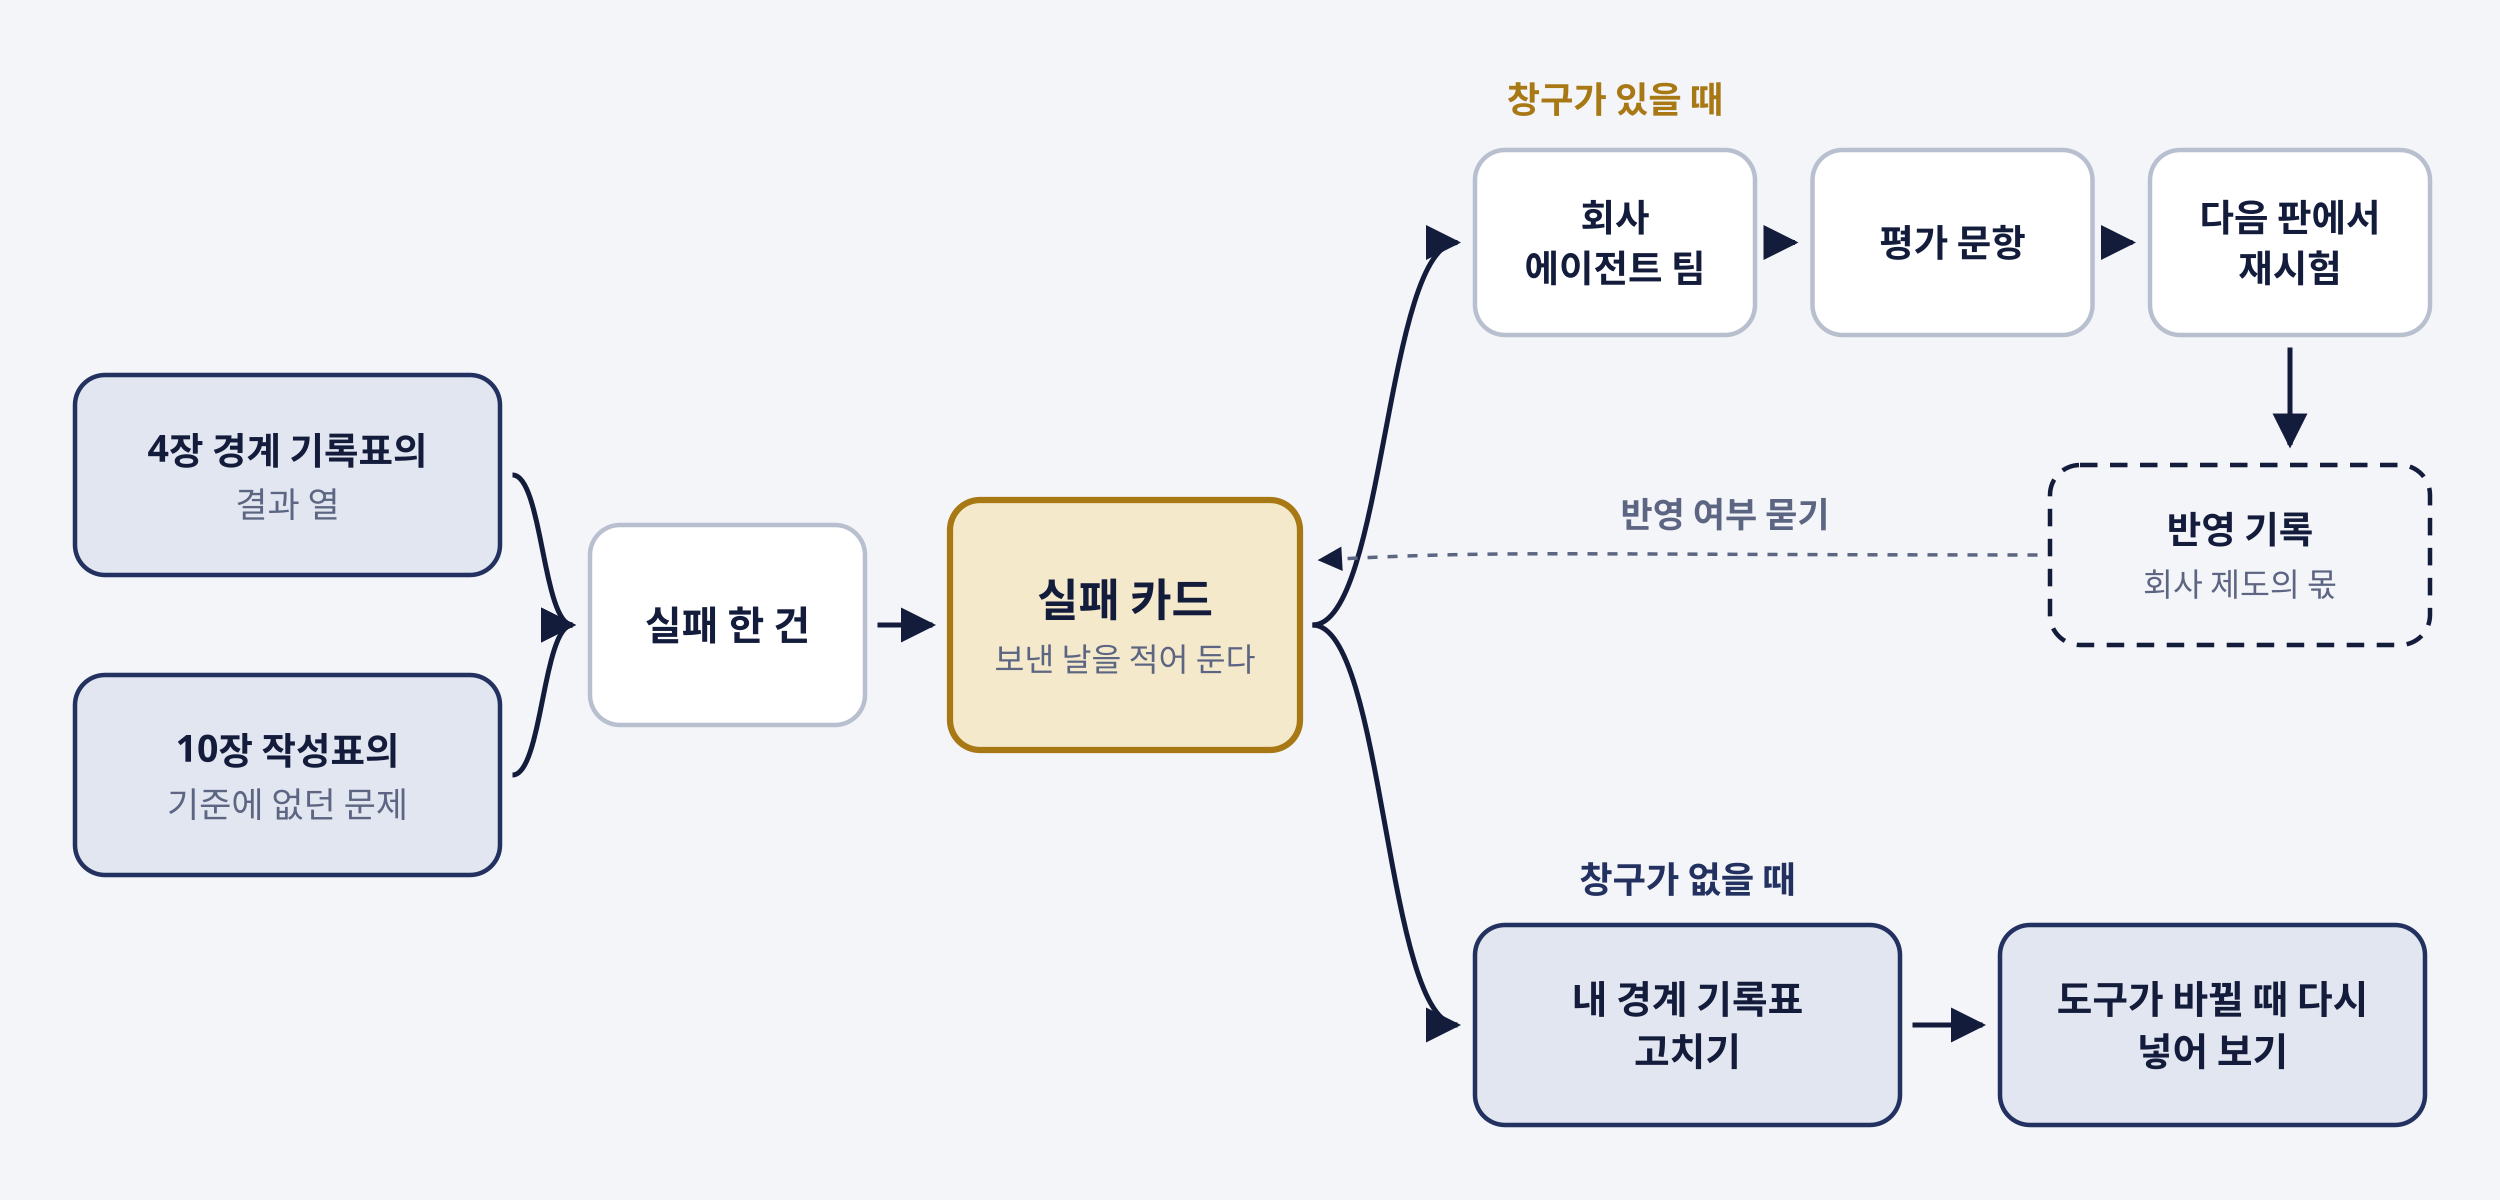
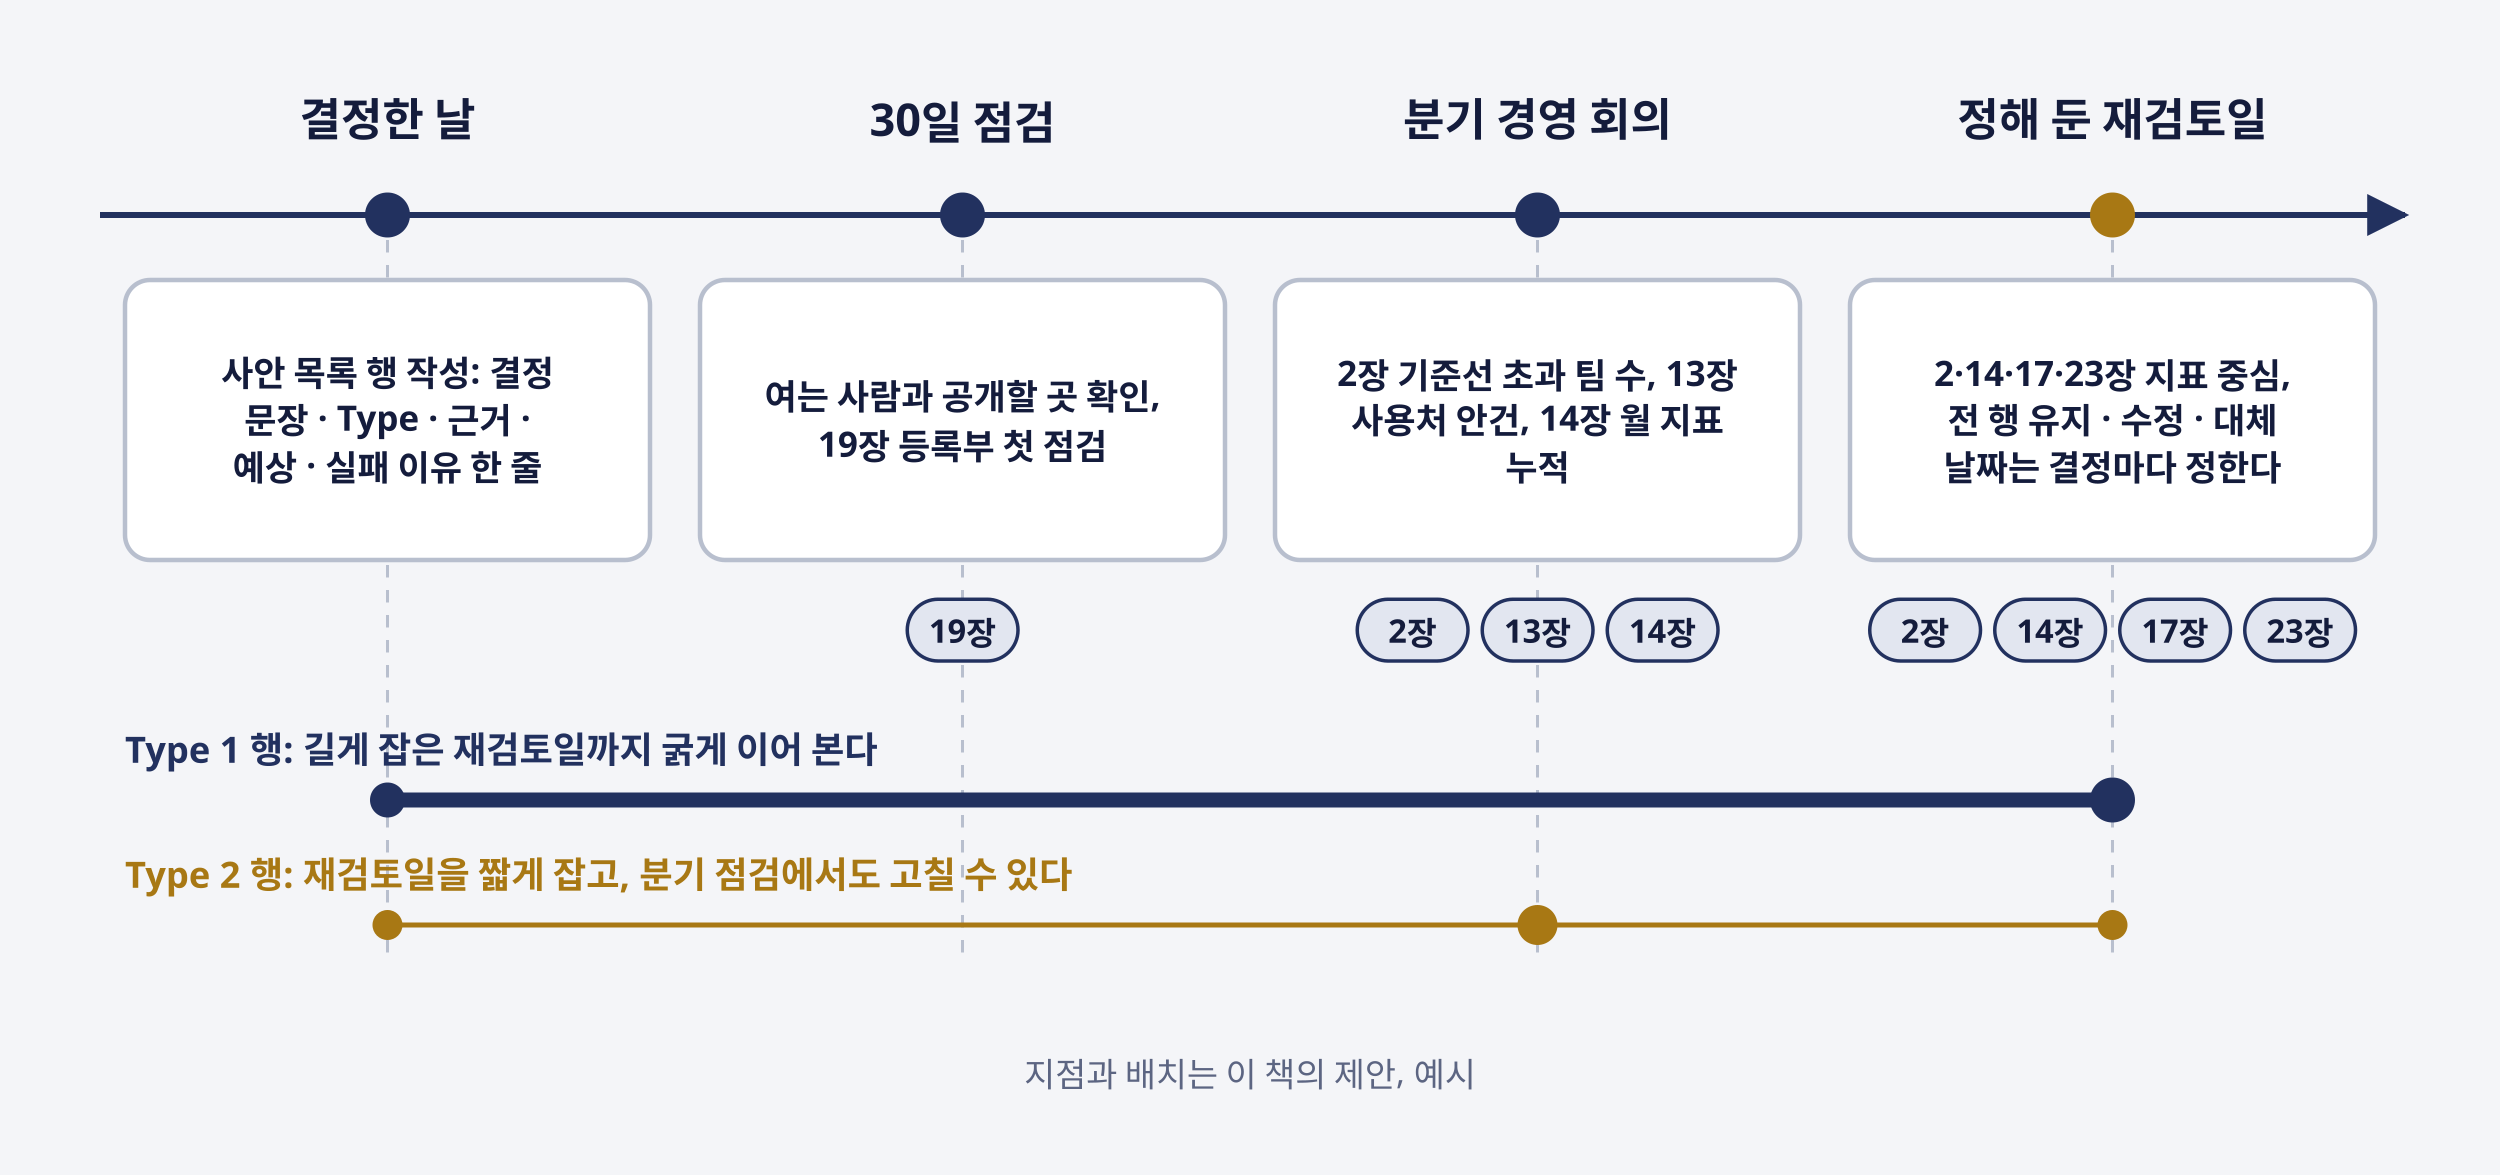
- <svg xmlns="http://www.w3.org/2000/svg" viewBox="0 0 1000 480" role="img" aria-label="실패 한 건이 카드가 되어 가는 두 갈래" font-family="Pretendard,'Apple SD Gothic Neo','Noto Sans KR',sans-serif">
+ <svg xmlns="http://www.w3.org/2000/svg" viewBox="0 0 1000 470" role="img" aria-label="결정한 날부터 정해 둔 재검토일까지, 임원 자리 도구 8개의 지표가 들어오는 자리" font-family="Pretendard,'Apple SD Gothic Neo','Noto Sans KR',sans-serif">
  <defs>
    <marker id="mi" viewBox="0 0 10 10" refX="9" refY="5" markerWidth="7" markerHeight="7" orient="auto-start-reverse">
      <path d="M0,0L10,5L0,10z" fill="#141C3C" />
    </marker>
    <marker id="mc" viewBox="0 0 10 10" refX="9" refY="5" markerWidth="8" markerHeight="8" orient="auto-start-reverse">
      <path d="M0,0L10,5L0,10z" fill="#A87814" />
    </marker>
  </defs>
-   <rect width="1000" height="480" fill="#F4F5F8" />
-   <rect x="30.0" y="150.0" width="170.0" height="80.0" rx="12" fill="#E2E6F0" stroke="#22315F" stroke-width="1.8" />
-   <text x="115.0" y="184.7" fill="#141C3C" font-size="15" font-weight="700" text-anchor="middle">4장 경계 기록표의</text>
-   <text x="115.0" y="206.9" fill="#5C6582" font-size="14" font-weight="400" text-anchor="middle">결과 열</text>
-   <rect x="30.0" y="270.0" width="170.0" height="80.0" rx="12" fill="#E2E6F0" stroke="#22315F" stroke-width="1.8" />
-   <text x="115.0" y="304.7" fill="#141C3C" font-size="15" font-weight="700" text-anchor="middle">10장 작성표의</text>
-   <text x="115.0" y="326.9" fill="#5C6582" font-size="14" font-weight="400" text-anchor="middle">기준에 없던 문제</text>
-   <rect x="236.0" y="210.0" width="110.0" height="80.0" rx="12" fill="#FFFFFF" stroke="#B8BFCE" stroke-width="1.8" />
-   <text x="291.0" y="256.0" fill="#141C3C" font-size="16" font-weight="700" text-anchor="middle">실패 한 건</text>
-   <path d="M205.0,190.0 C217.0,190.0 217.0,250.0 229.0,250.0" fill="none" stroke="#141C3C" stroke-width="2" marker-end="url(#mi)" />
-   <path d="M205.0,310.0 C217.0,310.0 217.0,250.0 229.0,250.0" fill="none" stroke="#141C3C" stroke-width="2" marker-end="url(#mi)" />
-   <rect x="380.0" y="200.0" width="140.0" height="100.0" rx="12" fill="#F5E9CC" stroke="#A87814" stroke-width="2.5" />
-   <text x="450.0" y="246.5" fill="#141C3C" font-size="18" font-weight="700" text-anchor="middle">실패 카드</text>
-   <text x="450.0" y="268.5" fill="#5C6582" font-size="13" font-weight="400" text-anchor="middle">보낸 날을 적어 둔다</text>
-   <path d="M351.0,250.0 L373.0,250.0" fill="none" stroke="#141C3C" stroke-width="2" marker-end="url(#mi)" />
-   <rect x="590.0" y="60.0" width="112.0" height="74.0" rx="12" fill="#FFFFFF" stroke="#B8BFCE" stroke-width="1.8" />
-   <text x="646.0" y="92.5" fill="#141C3C" font-size="15" font-weight="700" text-anchor="middle">회사</text>
-   <text x="646.0" y="112.8" fill="#141C3C" font-size="15" font-weight="700" text-anchor="middle">에이전트 팀</text>
-   <rect x="725.0" y="60.0" width="112.0" height="74.0" rx="12" fill="#FFFFFF" stroke="#B8BFCE" stroke-width="1.8" />
-   <text x="781.0" y="102.6" fill="#141C3C" font-size="15" font-weight="700" text-anchor="middle">평가 문항</text>
-   <rect x="860.0" y="60.0" width="112.0" height="74.0" rx="12" fill="#FFFFFF" stroke="#B8BFCE" stroke-width="1.8" />
-   <text x="916.0" y="92.5" fill="#141C3C" font-size="15" font-weight="700" text-anchor="middle">다음 판에서</text>
-   <text x="916.0" y="112.8" fill="#141C3C" font-size="15" font-weight="700" text-anchor="middle">재시험</text>
-   <path d="M707.0,97.0 L718.0,97.0" fill="none" stroke="#141C3C" stroke-width="2" marker-end="url(#mi)" />
-   <path d="M842.0,97.0 L853.0,97.0" fill="none" stroke="#141C3C" stroke-width="2" marker-end="url(#mi)" />
-   <path d="M525.0,250.0 C554.0,250.0 554.0,97.0 583.0,97.0" fill="none" stroke="#141C3C" stroke-width="2" marker-end="url(#mi)" />
-   <text fill="#A87814" font-size="14.5" font-weight="700" text-anchor="middle" dominant-baseline="middle">
-     <tspan x="646.0" y="40.0">창구가 있을 때</tspan>
+   <rect width="1000" height="470" fill="#F4F5F8" />
+   <defs>
+     <marker id="m0x" viewBox="0 0 10 10" refX="9" refY="5" markerWidth="7" markerHeight="7" orient="auto-start-reverse">
+       <path d="M0,0L10,5L0,10z" fill="#22315F" />
+     </marker>
+   </defs>
+   <path d="M40,86 L962,86" fill="none" stroke="#22315F" stroke-width="2.4" marker-end="url(#m0x)" />
+   <line x1="155.0" y1="86" x2="155.0" y2="386" stroke="#B8BFCE" stroke-width="1.2" stroke-dasharray="5 5" />
+   <line x1="385.0" y1="86" x2="385.0" y2="386" stroke="#B8BFCE" stroke-width="1.2" stroke-dasharray="5 5" />
+   <line x1="615.0" y1="86" x2="615.0" y2="386" stroke="#B8BFCE" stroke-width="1.2" stroke-dasharray="5 5" />
+   <line x1="845.0" y1="86" x2="845.0" y2="386" stroke="#B8BFCE" stroke-width="1.2" stroke-dasharray="5 5" />
+   <text fill="#141C3C" font-size="18" font-weight="700" text-anchor="middle" dominant-baseline="middle">
+     <tspan x="155.0" y="48.0">결정한 날</tspan>
  </text>
-   <rect x="820.0" y="186.0" width="152.0" height="72.0" rx="12" fill="#F4F5F8" stroke="#141C3C" stroke-width="1.8" stroke-dasharray="7 5" />
-   <text x="896.0" y="217.3" fill="#141C3C" font-size="15" font-weight="700" text-anchor="middle">반영 기록</text>
-   <text x="896.0" y="238.5" fill="#5C6582" font-size="13" font-weight="400" text-anchor="middle">회사 제도의 몫</text>
-   <path d="M916.0,139 L916.0,178" fill="none" stroke="#141C3C" stroke-width="2" marker-end="url(#mi)" />
-   <path d="M815,222.0 C620,222.0 600,220 528,224" fill="none" stroke="#5C6582" stroke-width="1.4" stroke-dasharray="4 4" marker-end="url(#mi)" />
-   <text fill="#5C6582" font-size="14" font-weight="700" text-anchor="middle" dominant-baseline="middle">
-     <tspan x="690.0" y="206.0">반영 여부 묻기</tspan>
+   <circle cx="155.0" cy="86" r="9" fill="#22315F" />
+   <rect x="50.0" y="112.0" width="210.0" height="112.0" rx="10" fill="#FFFFFF" stroke="#B8BFCE" stroke-width="1.8" />
+   <text x="155.0" y="154.4" fill="#141C3C" font-size="14" font-weight="700" text-anchor="middle">사안 목록 행 작성: 결정</text>
+   <text x="155.0" y="173.3" fill="#141C3C" font-size="14" font-weight="700" text-anchor="middle">문장 · Type · 근거 ·</text>
+   <text x="155.0" y="192.2" fill="#141C3C" font-size="14" font-weight="700" text-anchor="middle">예상 · 실패 이유 한 줄</text>
+   <text fill="#141C3C" font-size="18" font-weight="700" text-anchor="middle" dominant-baseline="middle">
+     <tspan x="385.0" y="48.0">30일 점검</tspan>
  </text>
-   <rect x="590.0" y="370.0" width="170.0" height="80.0" rx="12" fill="#E2E6F0" stroke="#22315F" stroke-width="1.8" />
-   <text x="675.0" y="405.4" fill="#141C3C" font-size="15.5" font-weight="700" text-anchor="middle">내 경계 기록표</text>
-   <text x="675.0" y="426.3" fill="#141C3C" font-size="15.5" font-weight="700" text-anchor="middle">고치기</text>
-   <rect x="800.0" y="370.0" width="170.0" height="80.0" rx="12" fill="#E2E6F0" stroke="#22315F" stroke-width="1.8" />
-   <text x="885.0" y="405.4" fill="#141C3C" font-size="15.5" font-weight="700" text-anchor="middle">도구가 바뀔 때 다시</text>
-   <text x="885.0" y="426.3" fill="#141C3C" font-size="15.5" font-weight="700" text-anchor="middle">넣어 보기</text>
-   <path d="M525.0,250.0 C554.0,250.0 554.0,410.0 583.0,410.0" fill="none" stroke="#141C3C" stroke-width="2" marker-end="url(#mi)" />
-   <path d="M765.0,410.0 L793.0,410.0" fill="none" stroke="#141C3C" stroke-width="2" marker-end="url(#mi)" />
-   <text fill="#22315F" font-size="14.5" font-weight="700" text-anchor="middle" dominant-baseline="middle">
-     <tspan x="675.0" y="352.0">창구가 없을 때</tspan>
+   <circle cx="385.0" cy="86" r="9" fill="#22315F" />
+   <rect x="280.0" y="112.0" width="210.0" height="112.0" rx="10" fill="#FFFFFF" stroke="#B8BFCE" stroke-width="1.8" />
+   <text x="385.0" y="163.8" fill="#141C3C" font-size="14" font-weight="700" text-anchor="middle">여는 사람과 공개할 곳 확인,</text>
+   <text x="385.0" y="182.7" fill="#141C3C" font-size="14" font-weight="700" text-anchor="middle">19장 등록부 첫 점검</text>
+   <rect x="362.9" y="239.7" width="44.3" height="24.7" rx="12.35" fill="#E2E6F0" stroke="#22315F" stroke-width="1.4" />
+   <text fill="#141C3C" font-size="13" font-weight="700" text-anchor="middle" dominant-baseline="middle">
+     <tspan x="385.0" y="252.5">19장</tspan>
+   </text>
+   <text fill="#141C3C" font-size="18" font-weight="700" text-anchor="middle" dominant-baseline="middle">
+     <tspan x="615.0" y="48.0">분기 경영 회의</tspan>
+   </text>
+   <circle cx="615.0" cy="86" r="9" fill="#22315F" />
+   <rect x="510.0" y="112.0" width="210.0" height="112.0" rx="10" fill="#FFFFFF" stroke="#B8BFCE" stroke-width="1.8" />
+   <text x="615.0" y="154.4" fill="#141C3C" font-size="14" font-weight="700" text-anchor="middle">2장 기준선 초과 팀 수, 13장</text>
+   <text x="615.0" y="173.3" fill="#141C3C" font-size="14" font-weight="700" text-anchor="middle">사용처 안건, 14장 월 지표</text>
+   <text x="615.0" y="192.2" fill="#141C3C" font-size="14" font-weight="700" text-anchor="middle">누적</text>
+   <rect x="542.9" y="239.7" width="44.3" height="24.7" rx="12.35" fill="#E2E6F0" stroke="#22315F" stroke-width="1.4" />
+   <text fill="#141C3C" font-size="13" font-weight="700" text-anchor="middle" dominant-baseline="middle">
+     <tspan x="565.0" y="252.5">2장</tspan>
+   </text>
+   <rect x="592.9" y="239.7" width="44.3" height="24.7" rx="12.35" fill="#E2E6F0" stroke="#22315F" stroke-width="1.4" />
+   <text fill="#141C3C" font-size="13" font-weight="700" text-anchor="middle" dominant-baseline="middle">
+     <tspan x="615.0" y="252.5">13장</tspan>
+   </text>
+   <rect x="642.9" y="239.7" width="44.3" height="24.7" rx="12.35" fill="#E2E6F0" stroke="#22315F" stroke-width="1.4" />
+   <text fill="#141C3C" font-size="13" font-weight="700" text-anchor="middle" dominant-baseline="middle">
+     <tspan x="665.0" y="252.5">14장</tspan>
+   </text>
+   <text fill="#141C3C" font-size="18" font-weight="700" text-anchor="middle" dominant-baseline="middle">
+     <tspan x="845.0" y="48.0">정해 둔 재검토일</tspan>
+   </text>
+   <circle cx="845.0" cy="86" r="9" fill="#A87814" />
+   <rect x="740.0" y="112.0" width="210.0" height="112.0" rx="10" fill="#FFFFFF" stroke="#B8BFCE" stroke-width="1.8" />
+   <text x="845.0" y="154.4" fill="#141C3C" font-size="14" font-weight="700" text-anchor="middle">2·14·17·23장 지표 중심,</text>
+   <text x="845.0" y="173.3" fill="#141C3C" font-size="14" font-weight="700" text-anchor="middle">전 행 유지 · 수정 · 대체</text>
+   <text x="845.0" y="192.2" fill="#141C3C" font-size="14" font-weight="700" text-anchor="middle">날짜는 결정마다 정한다</text>
+   <rect x="747.9" y="239.7" width="44.3" height="24.7" rx="12.35" fill="#E2E6F0" stroke="#22315F" stroke-width="1.4" />
+   <text fill="#141C3C" font-size="13" font-weight="700" text-anchor="middle" dominant-baseline="middle">
+     <tspan x="770.0" y="252.5">2장</tspan>
+   </text>
+   <rect x="797.9" y="239.7" width="44.3" height="24.7" rx="12.35" fill="#E2E6F0" stroke="#22315F" stroke-width="1.4" />
+   <text fill="#141C3C" font-size="13" font-weight="700" text-anchor="middle" dominant-baseline="middle">
+     <tspan x="820.0" y="252.5">14장</tspan>
+   </text>
+   <rect x="847.9" y="239.7" width="44.3" height="24.7" rx="12.35" fill="#E2E6F0" stroke="#22315F" stroke-width="1.4" />
+   <text fill="#141C3C" font-size="13" font-weight="700" text-anchor="middle" dominant-baseline="middle">
+     <tspan x="870.0" y="252.5">17장</tspan>
+   </text>
+   <rect x="897.9" y="239.7" width="44.3" height="24.7" rx="12.35" fill="#E2E6F0" stroke="#22315F" stroke-width="1.4" />
+   <text fill="#141C3C" font-size="13" font-weight="700" text-anchor="middle" dominant-baseline="middle">
+     <tspan x="920.0" y="252.5">23장</tspan>
+   </text>
+   <text fill="#22315F" font-size="14.5" font-weight="700" text-anchor="start" dominant-baseline="middle">
+     <tspan x="50.0" y="300.0">Type 1 행: 길게 잡은 재검토일까지 굵게 이어 본다</tspan>
+   </text>
+   <line x1="155.0" y1="320" x2="845.0" y2="320" stroke="#22315F" stroke-width="6" />
+   <circle cx="155.0" cy="320" r="7" fill="#22315F" />
+   <circle cx="845.0" cy="320" r="9" fill="#22315F" />
+   <text fill="#A87814" font-size="14.5" font-weight="700" text-anchor="start" dominant-baseline="middle">
+     <tspan x="50.0" y="350.0">Type 2 행: 재검토일을 짧게 잡고, 분기 점검에서도 고칠 수 있다</tspan>
+   </text>
+   <line x1="155.0" y1="370" x2="845.0" y2="370" stroke="#A87814" stroke-width="2" />
+   <circle cx="155.0" cy="370" r="6" fill="#A87814" />
+   <circle cx="615.0" cy="370" r="8" fill="#A87814" />
+   <circle cx="845.0" cy="370" r="6" fill="#A87814" />
+   <text fill="#5C6582" font-size="13.5" font-weight="400" text-anchor="middle" dominant-baseline="middle">
+     <tspan x="500.0" y="430.0">지점과 배치는 이 책의 제안, 예시</tspan>
  </text>
</svg>
